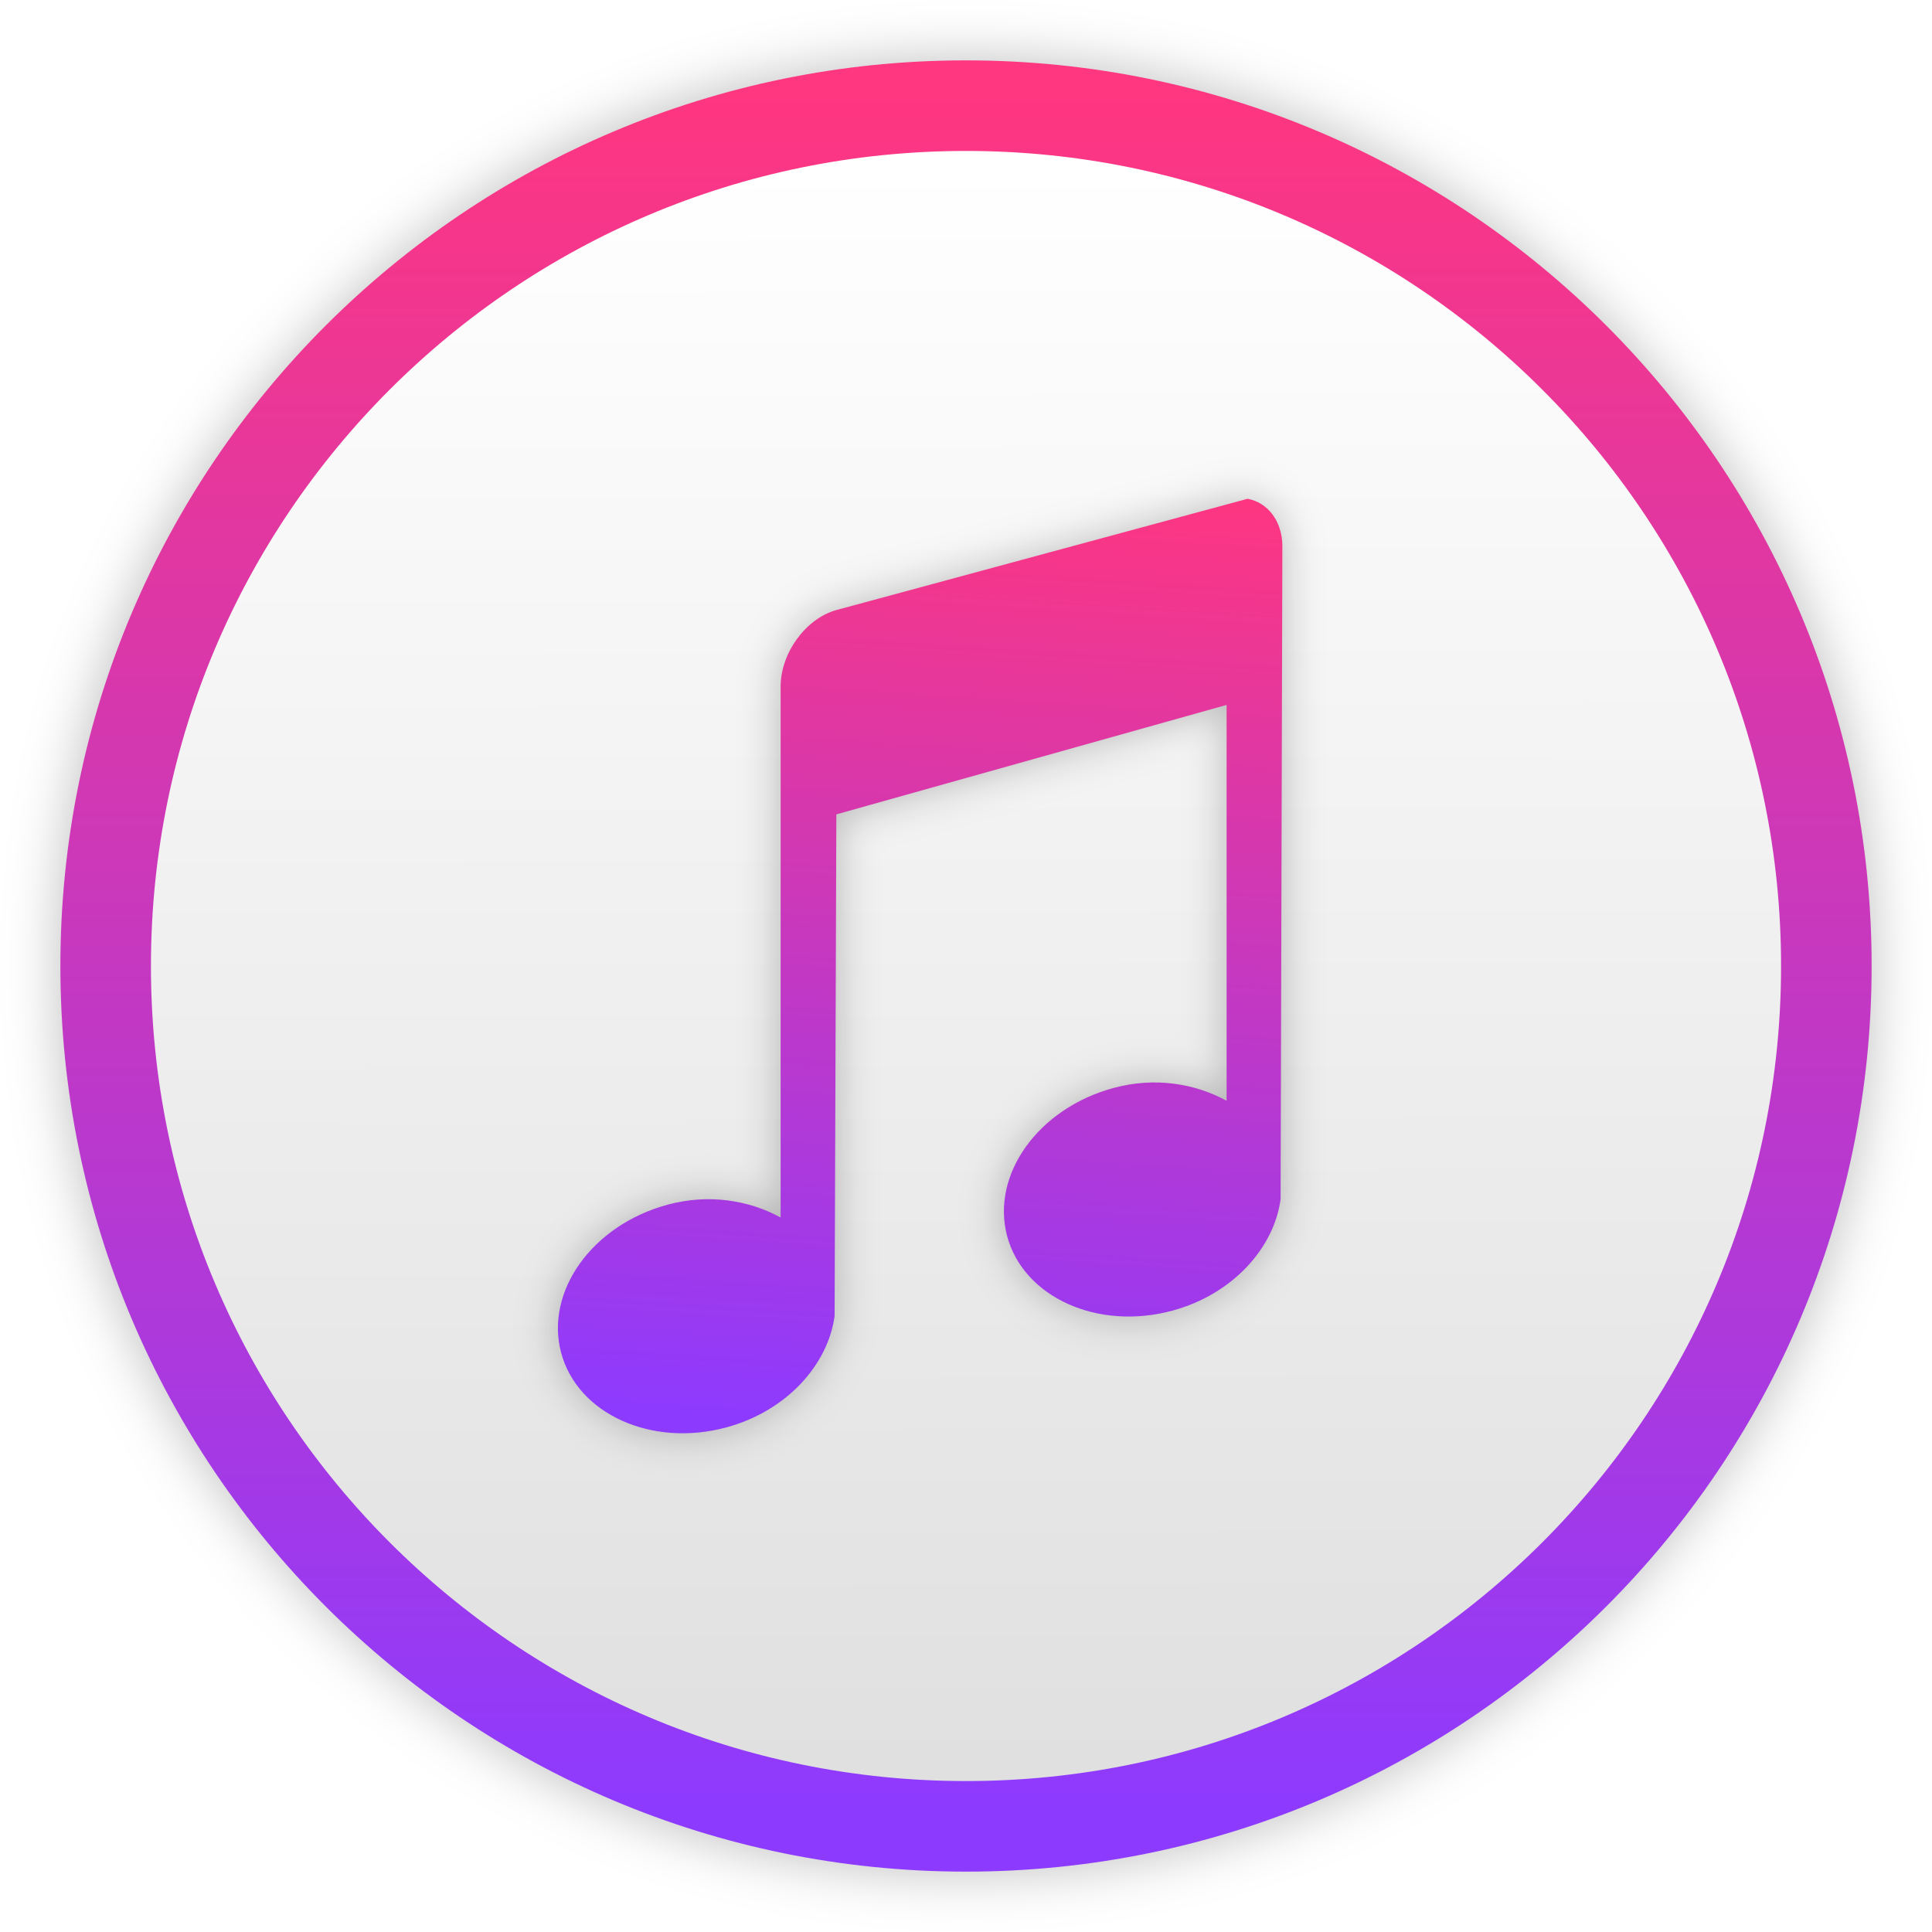
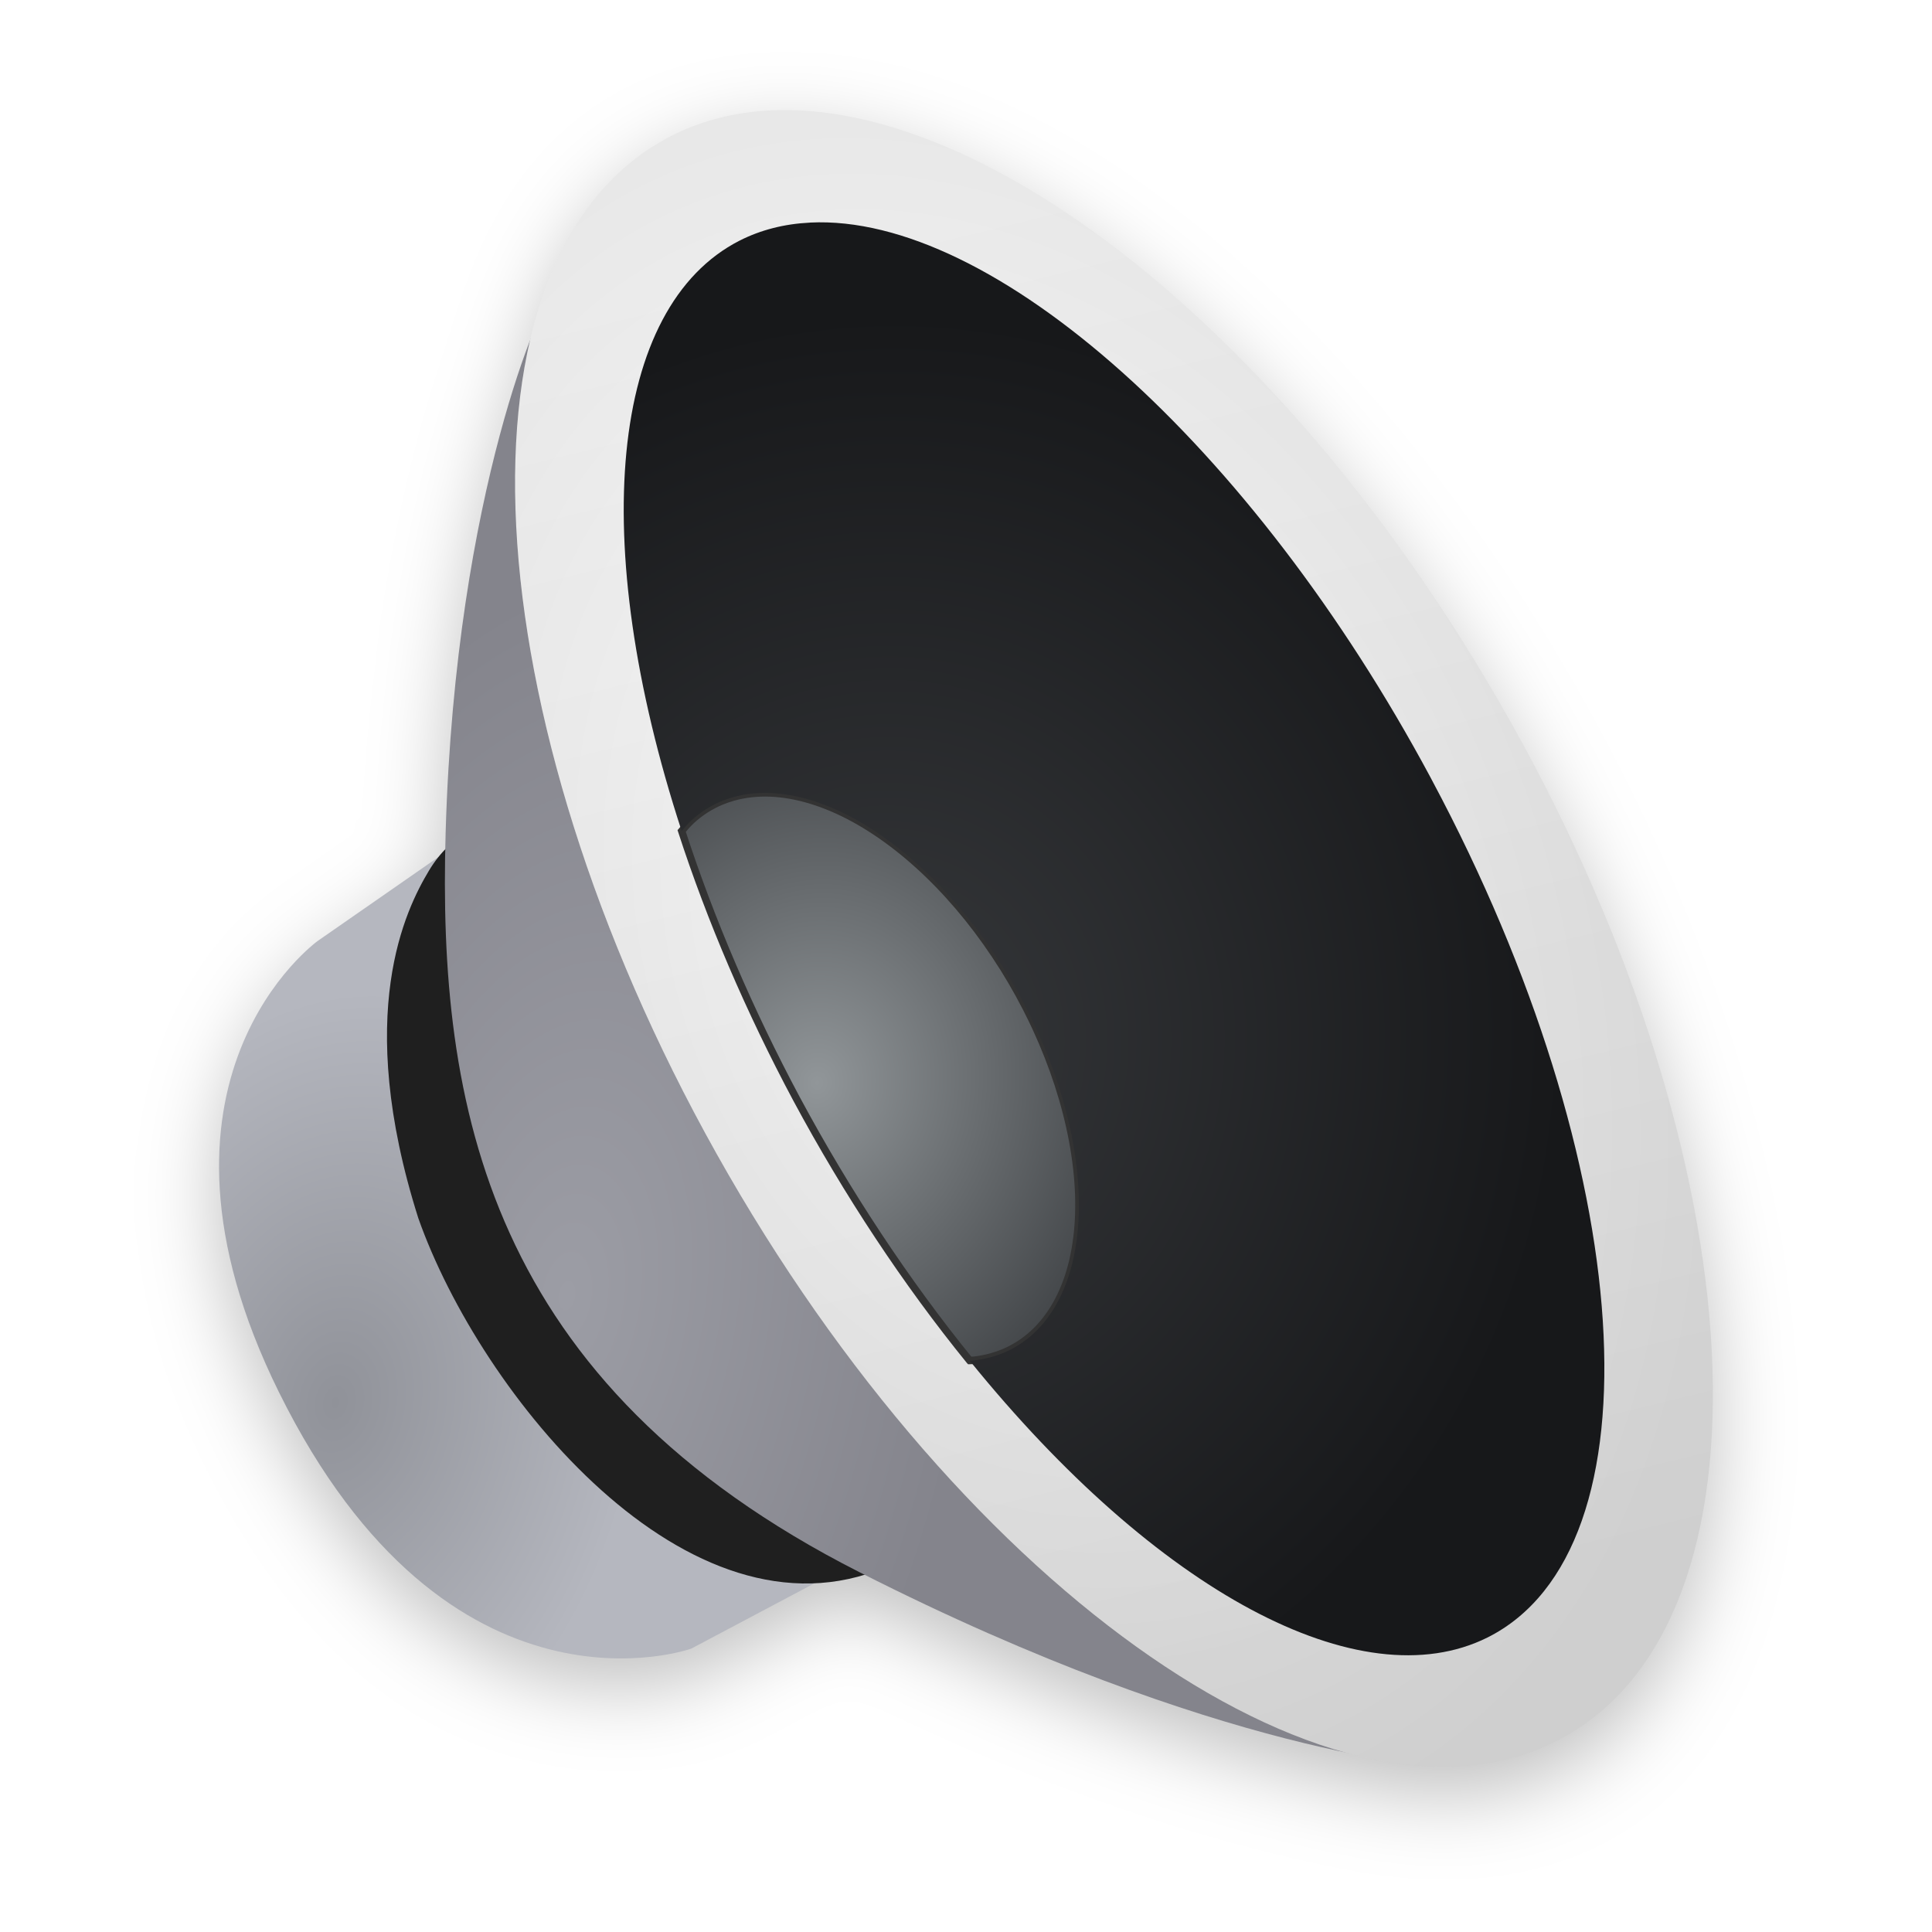
- <svg xmlns="http://www.w3.org/2000/svg" xmlns:xlink="http://www.w3.org/1999/xlink" id="SimpleNote" width="64" height="64" enable-background="new 0 0 1024 1024" image-rendering="optimizeSpeed" version="1.1" viewBox="0 0 64 64">
+ <svg xmlns="http://www.w3.org/2000/svg" id="SimpleNote" width="64" height="64" enable-background="new 0 0 1024 1024" image-rendering="optimizeSpeed" version="1.1" viewBox="0 0 64 64">
  <defs>
-     <linearGradient id="a" x1="748.23" x2="-290.32" y1="-271.72" y2="766.82" gradientTransform="translate(21.417 -7.0039)" gradientUnits="userSpaceOnUse">
-       <stop stop-color="#e97cc8" offset="0" />
-       <stop stop-color="#7839b7" offset="1" />
-     </linearGradient>
-     <filter id="d" x="-.036" y="-.036" width="1.072" height="1.072" color-interpolation-filters="sRGB">
-       <feGaussianBlur stdDeviation="7.278" />
-     </filter>
-     <filter id="c" x="-.036" y="-.036" width="1.072" height="1.072" color-interpolation-filters="sRGB">
-       <feGaussianBlur stdDeviation="14.17" />
-     </filter>
-     <linearGradient id="j" x1="400.01" x2="399.93" y1="555.33" y2="518.93" gradientTransform="matrix(2.0715 0 0 2.0715 -797.76 -1069.6)" gradientUnits="userSpaceOnUse">
-       <stop stop-color="#d3d3d3" offset="0" />
-       <stop stop-color="#fff" offset="1" />
-     </linearGradient>
    <linearGradient id="i" x1="400.4" x2="400.4" y1="545.62" y2="517.62" gradientTransform="matrix(1.5862 0 0 1.5862 -585.75 -804.34)" gradientUnits="userSpaceOnUse">
      <stop stop-color="#d3d3d3" offset="0" />
      <stop stop-color="#fcf9f9" offset="1" />
    </linearGradient>
-     <linearGradient id="h" x1="2.819" x2="11.758" y1="1044.3" y2="1044.3" gradientUnits="userSpaceOnUse">
-       <stop stop-color="#333538" offset="0" />
-       <stop stop-color="#566069" offset="1" />
-     </linearGradient>
-     <linearGradient id="f" x1="400.4" x2="400.4" y1="545.62" y2="517.62" gradientTransform="matrix(1.6382 0 0 1.6382 -660.38 -809.85)" gradientUnits="userSpaceOnUse" xlink:href="#b" />
-     <linearGradient id="b">
+     <linearGradient id="f" x1="400.4" x2="400.4" y1="545.62" y2="517.62" gradientTransform="matrix(1.6382 0 0 1.6382 -660.38 -809.85)" gradientUnits="userSpaceOnUse">
      <stop stop-color="#8d3aff" offset="0" />
      <stop stop-color="#ff3680" offset="1" />
    </linearGradient>
-     <linearGradient id="k" x1="429.88" x2="431" y1="539.35" y2="521.97" gradientTransform="matrix(1.827 0 0 1.827 -755.95 -938)" gradientUnits="userSpaceOnUse" xlink:href="#b" />
-     <linearGradient id="g" x1="400.4" x2="400.4" y1="545.62" y2="517.62" gradientTransform="matrix(2.0357 0 0 2.0357 -783.45 -1050.6)" gradientUnits="userSpaceOnUse" xlink:href="#b" />
-     <filter id="l" x="-.069" y="-.053" width="1.137" height="1.107" color-interpolation-filters="sRGB">
-       <feGaussianBlur stdDeviation="0.687" />
+     <radialGradient id="e" cx="399.85" cy="191.95" r="49.762" gradientTransform="matrix(.26492 .05739 -.059889 .27646 -79.138 205.89)" gradientUnits="userSpaceOnUse">
+       <stop stop-color="#36383b" offset="0" />
+       <stop stop-color="#17181a" offset="1" />
+     </radialGradient>
+     <radialGradient id="d-6" cx="451.89" cy="300.02" r="20.151" gradientTransform="matrix(.33225 .052904 -.059098 .37115 -118.42 147.37)" gradientUnits="userSpaceOnUse">
+       <stop stop-color="#919699" offset="0" />
+       <stop stop-color="#3d4043" offset="1" />
+     </radialGradient>
+     <linearGradient id="f-7" x1="422.66" x2="567.48" y1="-296.76" y2="-251.7" gradientTransform="matrix(.19503 0 0 .19503 154.94 178.29)" gradientUnits="userSpaceOnUse">
+       <stop stop-color="#fff" offset="0" />
+       <stop stop-color="#e5e5e5" offset="1" />
+     </linearGradient>
+     <radialGradient id="c-5" cx="403.36" cy="328" r="33.477" gradientTransform="matrix(.17456 .037516 -.050218 .23366 -49.488 197.01)" gradientUnits="userSpaceOnUse">
+       <stop stop-color="#909299" offset="0" />
+       <stop stop-color="#b5b7bf" offset="1" />
+     </radialGradient>
+     <radialGradient id="b-3" cx="426.87" cy="312.58" r="50.458" gradientTransform="matrix(.15789 .024693 -.043137 .27583 -44.88 189.96)" gradientUnits="userSpaceOnUse">
+       <stop stop-color="#9c9da5" offset="0" />
+       <stop stop-color="#84848c" offset="1" />
+     </radialGradient>
+     <filter id="g-5" x="-.062" y="-.058" width="1.125" height="1.116" color-interpolation-filters="sRGB">
+       <feGaussianBlur stdDeviation="0.768" />
    </filter>
+     <radialGradient id="a-6" cx="249.8" cy="130.23" r="17.762" gradientTransform="matrix(1.0135 .11917 -.087788 .7466 8.0597 1.0056)" gradientUnits="userSpaceOnUse">
+       <stop stop-color="#fff" offset="0" />
+       <stop offset="1" />
+     </radialGradient>
  </defs>
-   <g id="bg" transform="matrix(.063513 0 0 .063513 -.54372 -.49348)">
-     <path d="m970.43 391.52c-1.101-4.353-2.352-9.007-3.653-13.61-1.001-3.402-2.002-6.855-3.152-10.508-1.601-5.154-3.402-10.508-5.304-15.862-6.455-18.263-14.16-36.076-23.167-53.689-3.803-7.405-7.956-14.961-12.309-22.416-20.315-34.525-45.833-67.249-76.406-97.821-72.653-72.653-157.26-116.74-253.84-132.15-16.262-2.602-32.824-4.403-50.087-5.354-9.707-0.55-19.865-0.851-30.122-0.851-9.357 0-18.614 0.25-27.92 0.751-118.44 6.104-220.46 51.988-306.07 137.6q-138.35 138.35-138.35 333.99c0 130.45 46.134 241.83 138.35 334.04 56.741 56.691 120.64 95.97 191.24 117.64 36.777 11.258 74.855 17.863 114.83 19.965h0.4c8.506 0.45 16.612 0.701 24.518 0.701h3.002c10.308 0 20.515-0.3 30.122-0.801 2.502-0.15 4.753-0.3 6.955-0.45 20.215-1.451 39.929-4.053 58.743-7.706 7.956-1.551 15.812-3.302 23.417-5.154 80.859-20.315 152.26-61.645 214.81-124.19 48.636-48.636 84.462-102.57 107.43-161.92 18.463-47.685 28.671-98.872 30.572-153.61 0.2-6.054 0.3-12.259 0.3-18.514v-3.002c-0.2-40.68-4.954-79.558-14.31-117.09z" filter="url(#c)" opacity=".25" stroke-width="15.695" />
-     <g transform="matrix(.98599 0 0 .98599 263.13 276.83)" stroke-width="15.683">
-       <g stroke-width="15.683">
-         <path d="m488.89 148.91-21.445 21.455-128.68-128.66 21.445-21.457c23.689-23.692 62.104-23.692 85.795 0l42.886 42.897c23.657 23.679 23.657 62.078 0 85.768zm-300.24 257.31c-5.922 5.922-5.922 15.513 0 21.436 5.925 5.955 15.521 5.955 21.443 0l235.91-235.85-21.469-21.457zm-107.23-107.21c-5.925 5.927-5.925 15.514 0 21.44 5.922 5.923 15.518 5.923 21.443 0l235.91-235.87-21.436-21.443zm278.77-193-235.89 235.88c-11.845 11.822-11.815 31.041 0 42.886 11.85 11.846 31.038 11.901 42.914-0.032l235.89-235.84zm-193.03 343.03c-7.253-7.262-10.749-16.465-12.05-25.948-3.083 0.476-6.188 0.919-9.36 0.919-16.202 0-31.419-6.333-42.881-17.795-11.462-11.491-17.77-26.687-17.77-42.887 0-2.954 0.443-5.833 0.859-8.703-9.803-1.335-18.864-5.629-25.972-12.737-0.682-0.677-0.917-1.596-1.538-2.338l-37.022 148.13 147.75-36.986c-0.651-0.593-1.388-1.037-2.014-1.658z" filter="url(#d)" opacity=".2" />
-         <path d="m488.89 139.43-21.445 21.455-128.68-128.66 21.445-21.457c23.689-23.692 62.104-23.692 85.795 0l42.886 42.897c23.657 23.679 23.657 62.078 0 85.768zm-300.24 257.31c-5.922 5.922-5.922 15.513 0 21.436 5.925 5.955 15.521 5.955 21.443 0l235.91-235.85-21.469-21.457zm-107.23-107.21c-5.925 5.927-5.925 15.514 0 21.44 5.922 5.923 15.518 5.923 21.443 0l235.91-235.87-21.436-21.443zm278.77-193-235.89 235.88c-11.845 11.822-11.815 31.041 0 42.886 11.85 11.846 31.038 11.901 42.914-0.032l235.89-235.84zm-193.03 343.03c-7.253-7.262-10.749-16.465-12.05-25.948-3.083 0.476-6.188 0.919-9.36 0.919-16.202 0-31.419-6.333-42.881-17.795-11.462-11.491-17.77-26.687-17.77-42.887 0-2.954 0.443-5.833 0.859-8.703-9.803-1.335-18.864-5.629-25.972-12.737-0.682-0.677-0.917-1.596-1.538-2.338l-37.022 148.13 147.75-36.986c-0.651-0.593-1.388-1.037-2.014-1.658z" fill="url(#a)" />
+   <circle cx="49.639" cy="39.205" r="0" fill="url(#i)" />
+   <circle cx="-4.15" cy="61.361" r="0" fill="none" stroke="url(#f)" stroke-width="2.13" />
+   <g transform="matrix(3.7796 0 0 3.7796 -.0011236 .0053688)" enable-background="new">
+     <g transform="matrix(.95353 0 0 .95353 .39342 -266.66)">
+       <g transform="matrix(.46436 0 0 .47779 .60377 154.57)" stroke-width="2.123">
+         <path d="m13.458 264.45a17.762 8.881 59.304 0 0-2.662 0.657 17.762 8.881 59.304 0 0-2.481 3.739c-0.539 1.348-1.537 4.602-1.683 9.498-0.004 0.124-0.003 0.248-0.006 0.373l-2.525 1.706s-3.826 2.667-0.77 8.678c3.36 6.609 8.163 4.938 8.163 4.938l3.086-1.591c0.082 0.042 0.161 0.084 0.244 0.126 4.657 2.296 8.087 3.183 9.931 3.525a17.762 8.881 59.304 0 0 1.286 0.191c0.079 8e-3 0.107 0.011 0.147 0.014a17.762 8.881 59.304 0 0 0.089 7e-3c0.002 7e-5 0.021 2e-3 0.021 2e-3l-0.002-3e-3a17.762 8.881 59.304 0 0 2.632-0.656 17.762 8.881 59.304 0 0-1.43-19.807 17.762 8.881 59.304 0 0-14.042-11.397z" filter="url(#g-5)" opacity=".25" />
+         <path d="m7.356 277.7-3.254 2.198s-3.826 2.666-0.771 8.677c3.36 6.609 8.164 4.938 8.164 4.938l3.711-1.912z" fill="url(#c-5)" />
+         <path d="m7.459 277.59s-0.699 0.214-1.156 0.956c-0.457 0.742-1.496 2.744-0.212 6.683 1.231 3.398 5.348 8.322 9.246 6.719 0.4-0.371-7.878-14.358-7.878-14.358z" fill="#1f1f1f" />
+         <path d="m8.66 267.61c-0.048-0.097-1.829 3.54-2.027 10.204-0.156 5.241 0.819 10.594 8.192 14.229 7.187 3.544 11.475 3.739 11.475 3.739z" fill="url(#b-3)" />
+         <g fill-rule="evenodd">
+           <ellipse transform="rotate(59.304)" cx="250.78" cy="125.78" rx="17.762" ry="8.881" fill="url(#f-7)" />
+           <ellipse transform="rotate(59.304)" cx="250.78" cy="125.78" rx="17.762" ry="8.881" fill="url(#a-6)" opacity=".1" />
+           <path d="m17.005 287.97a6.01 3.479 59.348 0 0 0.081-3e-3 6.01 3.479 59.348 0 0 0.356-0.067 6.01 3.479 59.348 0 0 0.237-0.08 6.01 3.479 59.348 0 0 0.31-0.159 6.01 3.479 59.348 0 0 0.279-0.21 6.01 3.479 59.348 0 0 0.245-0.259 6.01 3.479 59.348 0 0 0.209-0.306 6.01 3.479 59.348 0 0 0.171-0.35 6.01 3.479 59.348 0 0 0.131-0.39 6.01 3.479 59.348 0 0 0.089-0.426 6.01 3.479 59.348 0 0 0.047-0.458 6.01 3.479 59.348 0 0 0.004-0.485 6.01 3.479 59.348 0 0-0.039-0.508 6.01 3.479 59.348 0 0-0.081-0.526 6.01 3.479 59.348 0 0-0.123-0.538 6.01 3.479 59.348 0 0-0.163-0.545 6.01 3.479 59.348 0 0-0.202-0.546 6.01 3.479 59.348 0 0-0.238-0.542 6.01 3.479 59.348 0 0-0.19-0.378 6.01 3.479 59.348 0 0-0.295-0.523 6.01 3.479 59.348 0 0-0.325-0.504 6.01 3.479 59.348 0 0-0.351-0.481 6.01 3.479 59.348 0 0-0.374-0.453 6.01 3.479 59.348 0 0-0.393-0.42 6.01 3.479 59.348 0 0-0.408-0.383 6.01 3.479 59.348 0 0-0.419-0.342 6.01 3.479 59.348 0 0-0.425-0.298 6.01 3.479 59.348 0 0-0.428-0.251 6.01 3.479 59.348 0 0-0.426-0.201 6.01 3.479 59.348 0 0-0.42-0.149 6.01 3.479 59.348 0 0-0.41-0.096 6.01 3.479 59.348 0 0-0.396-0.042 6.01 3.479 59.348 0 0-0.378 0.013 6.01 3.479 59.348 0 0-0.356 0.067 6.01 3.479 59.348 0 0-0.237 0.08 6.01 3.479 59.348 0 0-0.31 0.158 6.01 3.479 59.348 0 0-0.279 0.21 6.01 3.479 59.348 0 0-0.193 0.204 15.345 6.985 60.434 0 0 2.274 5.155 15.345 6.985 60.434 0 0 3.425 5.031z" fill="url(#d-6)" stroke="#333" stroke-width=".145" />
+           <path d="m13.844 266.08a15.345 6.985 60.434 0 0-1.394 0.347 15.345 6.985 60.434 0 0-1.145 11.358 6.01 3.479 59.348 0 1 0.193-0.204 6.01 3.479 59.348 0 1 0.279-0.21 6.01 3.479 59.348 0 1 0.31-0.158 6.01 3.479 59.348 0 1 0.237-0.08 6.01 3.479 59.348 0 1 0.356-0.067 6.01 3.479 59.348 0 1 0.378-0.013 6.01 3.479 59.348 0 1 0.396 0.042 6.01 3.479 59.348 0 1 0.41 0.096 6.01 3.479 59.348 0 1 0.42 0.149 6.01 3.479 59.348 0 1 0.426 0.201 6.01 3.479 59.348 0 1 0.428 0.251 6.01 3.479 59.348 0 1 0.425 0.298 6.01 3.479 59.348 0 1 0.419 0.342 6.01 3.479 59.348 0 1 0.408 0.383 6.01 3.479 59.348 0 1 0.393 0.42 6.01 3.479 59.348 0 1 0.374 0.453 6.01 3.479 59.348 0 1 0.351 0.481 6.01 3.479 59.348 0 1 0.325 0.504 6.01 3.479 59.348 0 1 0.295 0.523 6.01 3.479 59.348 0 1 0.19 0.378 6.01 3.479 59.348 0 1 0.238 0.542 6.01 3.479 59.348 0 1 0.202 0.546 6.01 3.479 59.348 0 1 0.163 0.545 6.01 3.479 59.348 0 1 0.123 0.538 6.01 3.479 59.348 0 1 0.081 0.526 6.01 3.479 59.348 0 1 0.039 0.508 6.01 3.479 59.348 0 1-0.004 0.485 6.01 3.479 59.348 0 1-0.047 0.458 6.01 3.479 59.348 0 1-0.089 0.426 6.01 3.479 59.348 0 1-0.131 0.39 6.01 3.479 59.348 0 1-0.171 0.35 6.01 3.479 59.348 0 1-0.209 0.306 6.01 3.479 59.348 0 1-0.245 0.259 6.01 3.479 59.348 0 1-0.279 0.21 6.01 3.479 59.348 0 1-0.31 0.159 6.01 3.479 59.348 0 1-0.237 0.08 6.01 3.479 59.348 0 1-0.356 0.067 6.01 3.479 59.348 0 1-0.081 3e-3 15.345 6.985 60.434 0 0 10.251 5.327 15.345 6.985 60.434 0 0-1.098-16.49l-0.033-0.061a15.345 6.985 60.434 0 0-12.28-10.669z" fill="url(#e)" />
+         </g>
      </g>
    </g>
  </g>
-   <circle cx="32" cy="32" r="29" fill="url(#j)" />
-   <circle cx="49.639" cy="39.205" r="0" fill="url(#i)" />
-   <circle cx="-4.15" cy="61.361" r="0" fill="none" stroke="url(#f)" stroke-width="2.13" />
-   <path d="m27.706 20.208c-1.023 0.287-1.847 1.429-1.847 2.538v17.586c-1.038-0.569-2.37-0.799-3.752-0.423-2.493 0.678-4.055 2.87-3.521 4.895 0.534 2.025 2.99 3.156 5.483 2.478 1.989-0.541 3.36-2.072 3.578-3.686l0.058-16.619 12.928-3.626v13.114c-1.038-0.569-2.37-0.799-3.752-0.423-2.493 0.678-4.055 2.87-3.521 4.895 0.534 2.025 2.99 3.156 5.483 2.478 1.989-0.541 3.36-2.072 3.578-3.686l0.059-21.635c0-0.832-0.491-1.454-1.154-1.571l-13.621 3.686z" filter="url(#l)" opacity=".25" />
-   <path d="m27.706 20.208c-1.023 0.287-1.847 1.429-1.847 2.538v17.586c-1.038-0.569-2.37-0.799-3.752-0.423-2.493 0.678-4.055 2.87-3.521 4.895 0.534 2.025 2.99 3.156 5.483 2.478 1.989-0.541 3.36-2.072 3.578-3.686l0.058-16.619 12.928-3.626v13.114c-1.038-0.569-2.37-0.799-3.752-0.423-2.493 0.678-4.055 2.87-3.521 4.895 0.534 2.025 2.99 3.156 5.483 2.478 1.989-0.541 3.36-2.072 3.578-3.686l0.059-21.635c0-0.832-0.491-1.454-1.154-1.571l-13.621 3.686z" fill="url(#k)" />
-   <circle cx="32" cy="32" r="28.5" fill="none" stroke="url(#g)" stroke-width="3" />
</svg>
